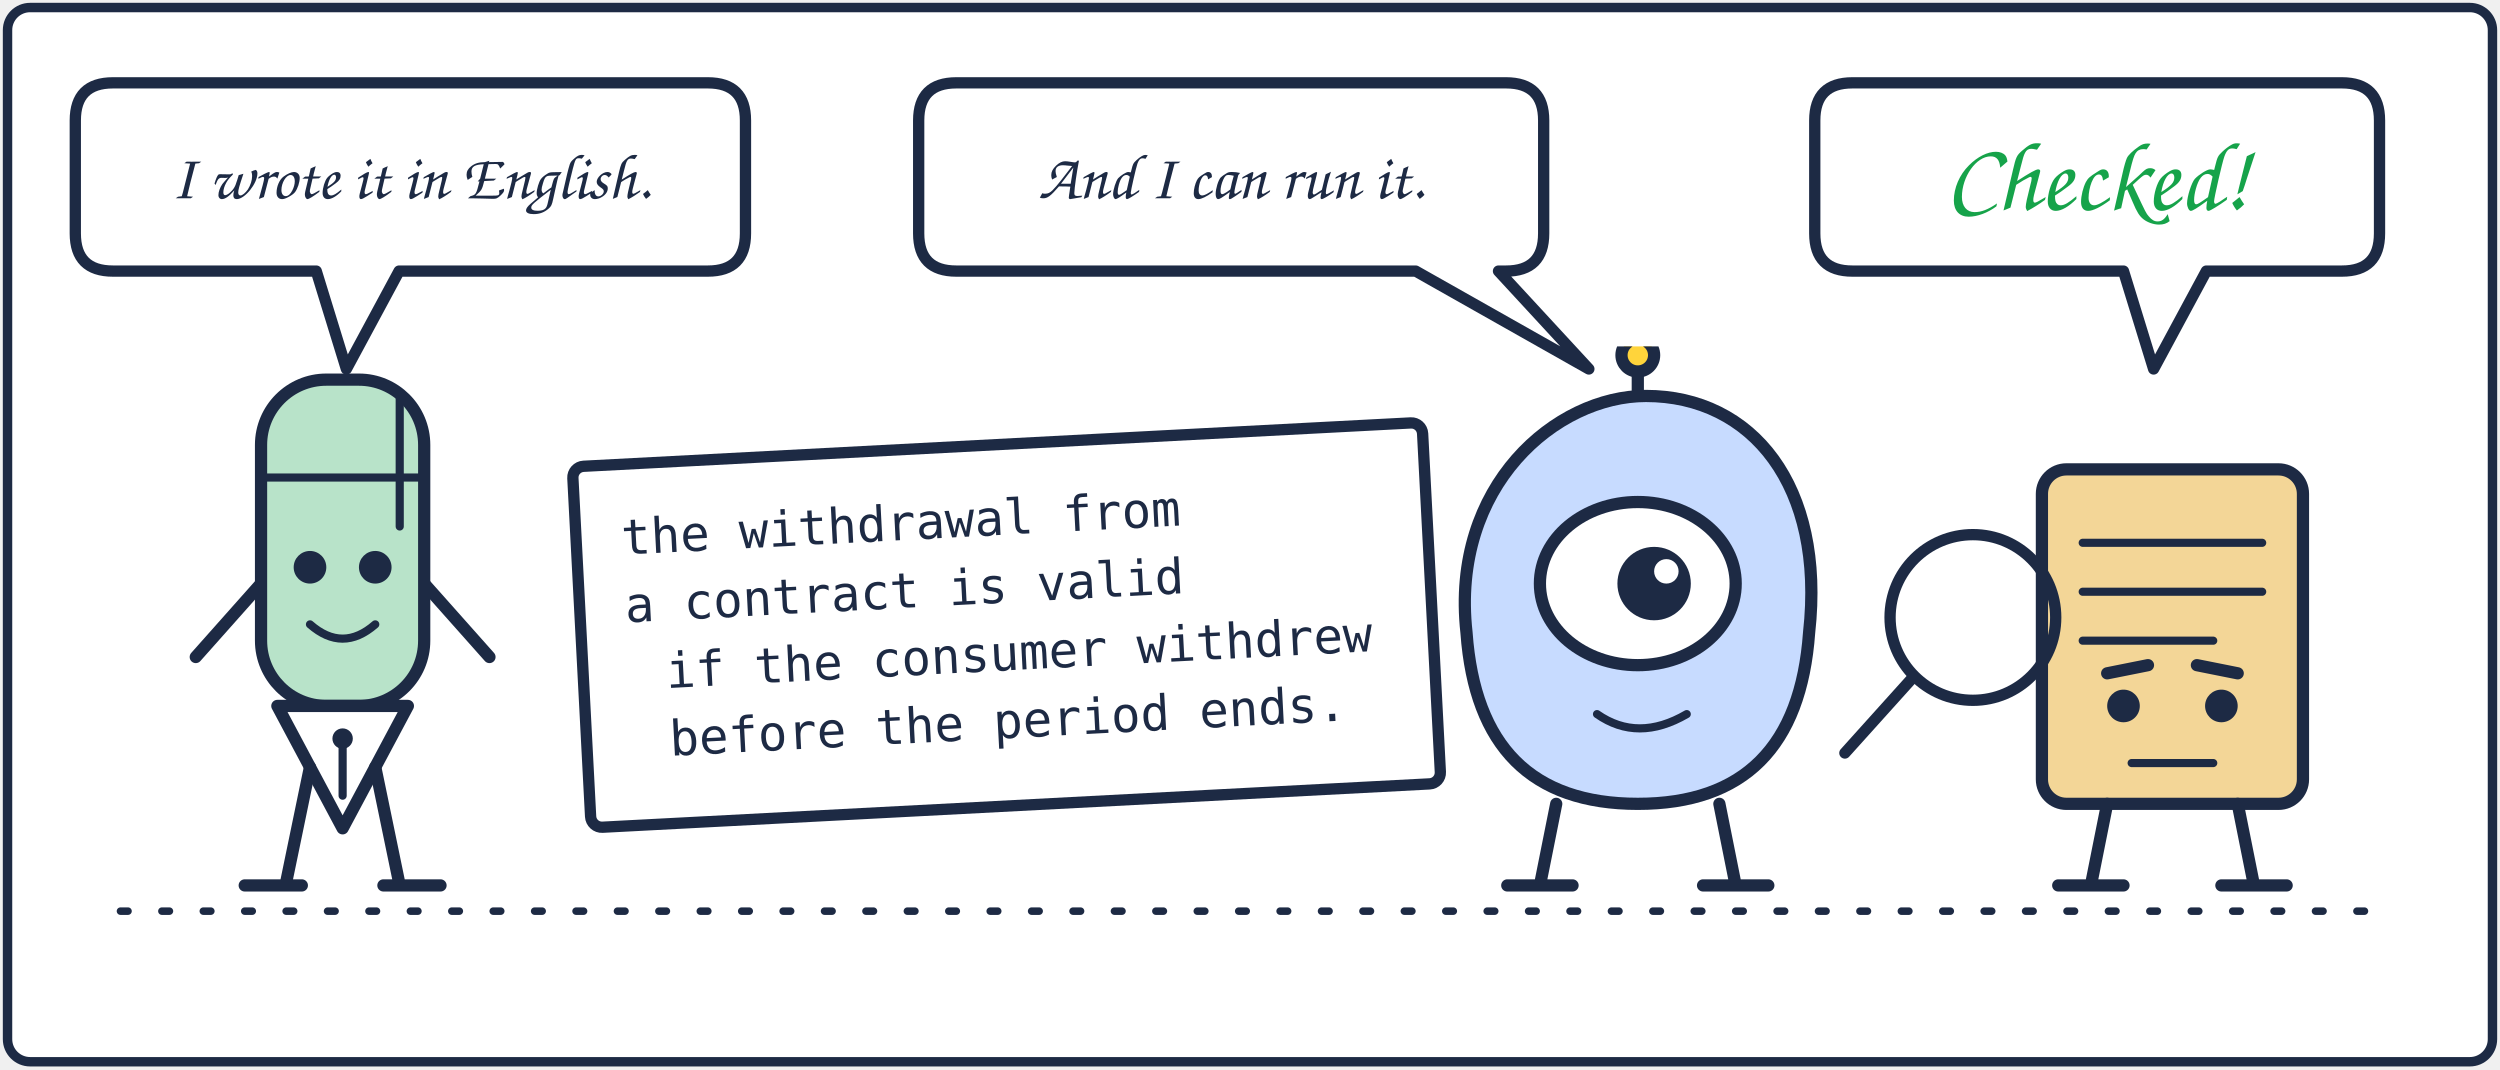
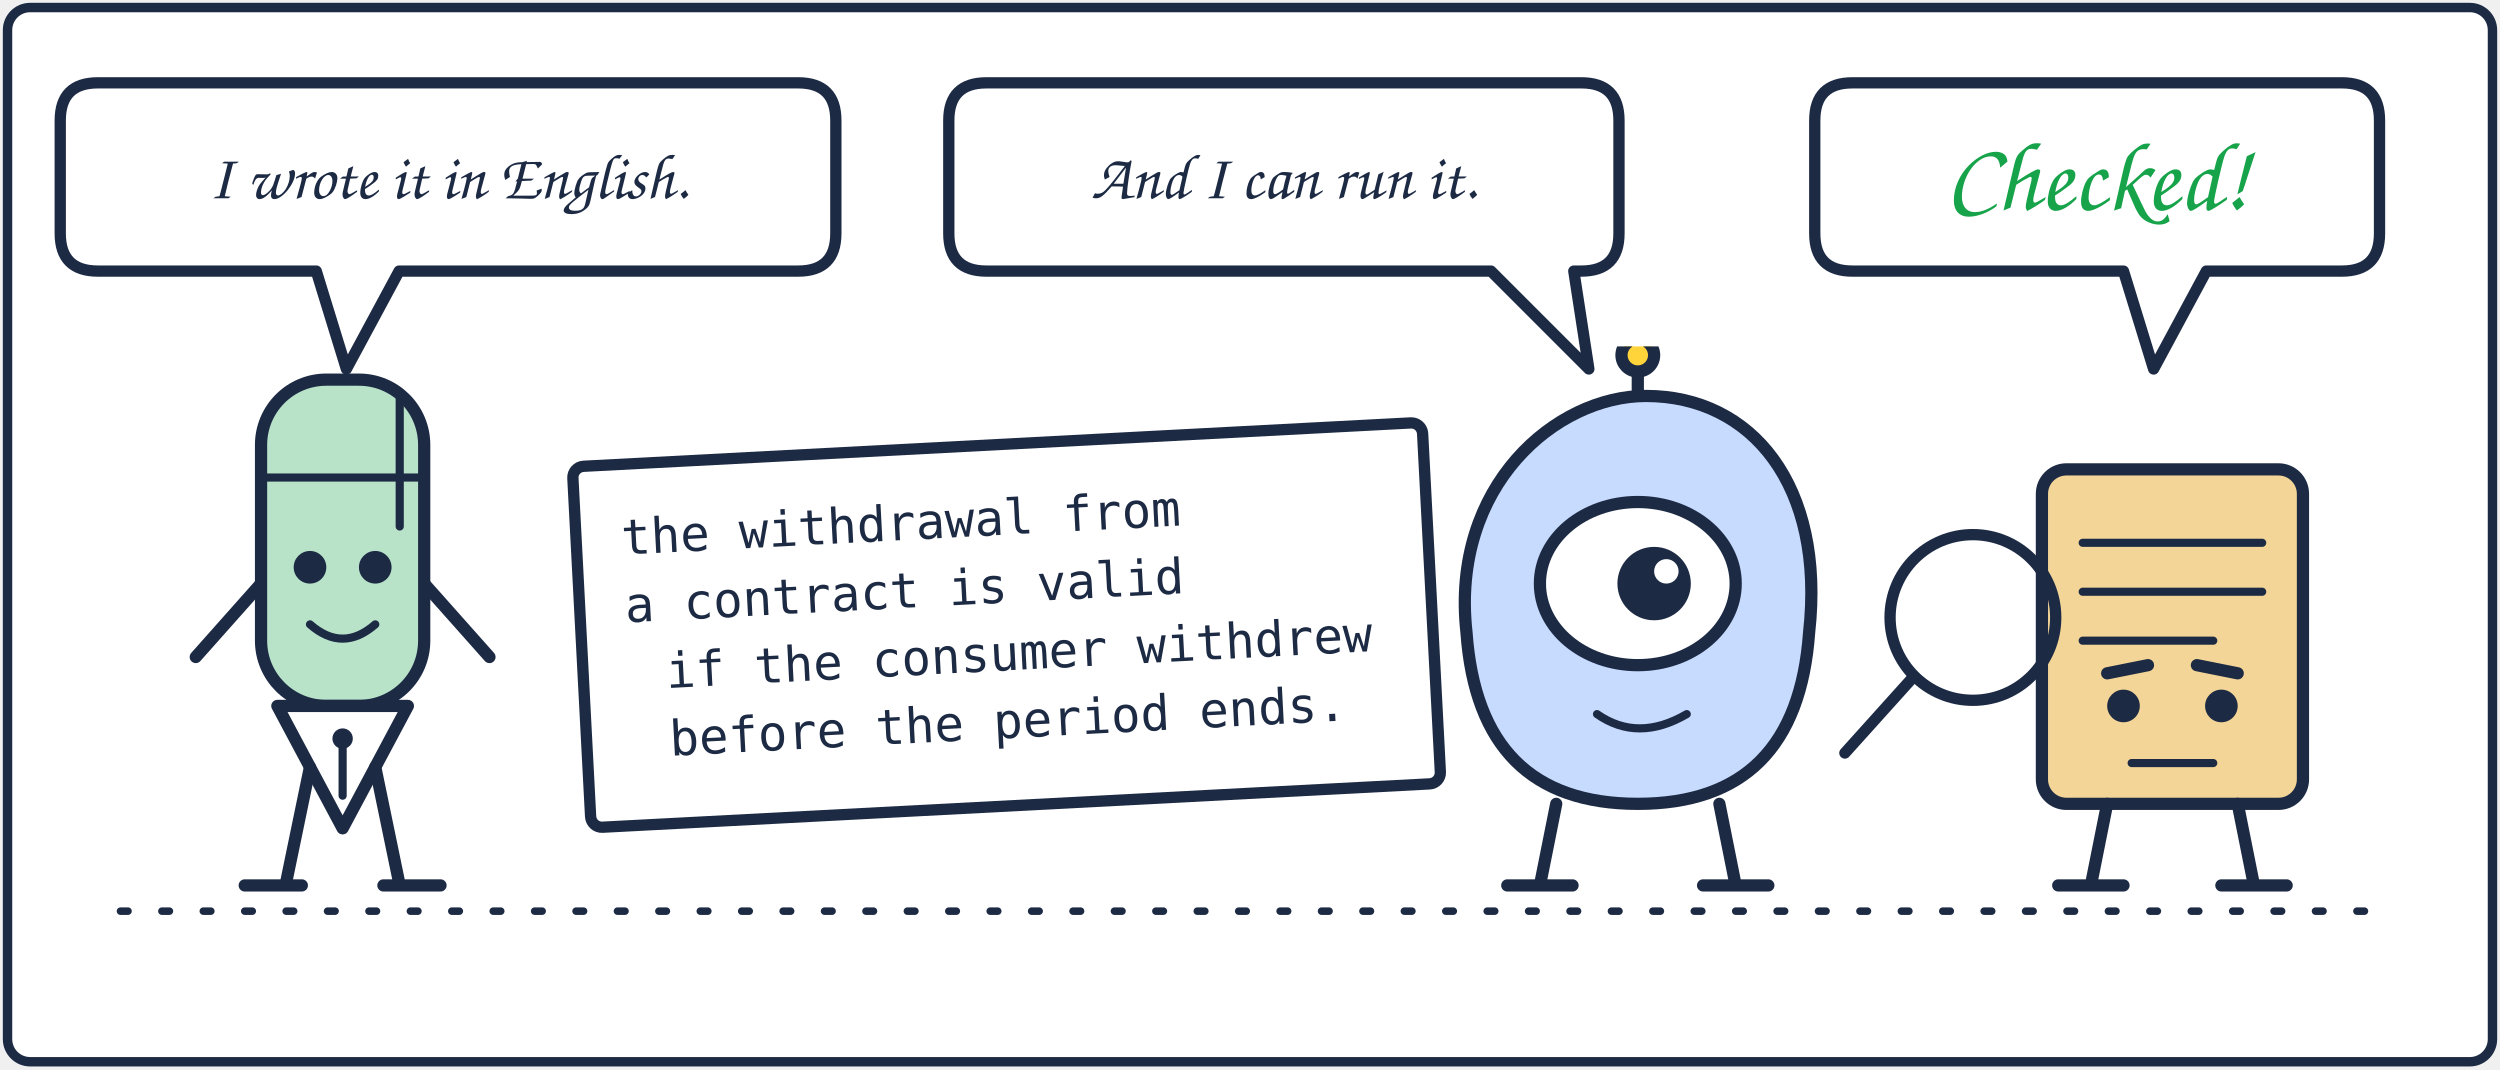
<svg xmlns="http://www.w3.org/2000/svg" viewBox="-12 -12 664 284" width="664" height="284" role="img">
  <style>
  .ln { fill: none; stroke: #1d2a44; stroke-width: 3; stroke-linecap: round; stroke-linejoin: round; }
  .thin { stroke-width: 2; }
  .inkf { fill: #1d2a44; }
  .paperf { fill: #ffffff; stroke: #1d2a44; stroke-width: 3; stroke-linejoin: round; }
  .skyf { fill: #c7dbff; stroke: #1d2a44; stroke-width: 3; stroke-linejoin: round; }
  .hif { fill: #ffd43b; stroke: #1d2a44; stroke-width: 3; stroke-linejoin: round; }
  .okl { fill: none; stroke: #16a34a; stroke-width: 4; stroke-linejoin: round; }
  .nol { fill: none; stroke: #dc2626; stroke-width: 4; stroke-linejoin: round; }
  .hand { font-family: "Patrick Hand", "Comic Neue", "Comic Sans MS", "Chalkboard SE", cursive; fill: #1d2a44; }
  .handok { font-family: "Patrick Hand", "Comic Neue", "Comic Sans MS", "Chalkboard SE", cursive; fill: #16a34a; }
  .handno { font-family: "Patrick Hand", "Comic Neue", "Comic Sans MS", "Chalkboard SE", cursive; fill: #dc2626; }
  .mono { font-family: "JetBrains Mono", Menlo, Consolas, monospace; fill: #1d2a44; }
</style>
  <defs>
    <symbol id="mind" viewBox="0 0 120 140">
      <path class="skyf" d="M18 70 C14 34 40 12 62 12 C88 12 106 34 102 70 C100 98 86 112 60 112 C34 112 20 98 18 70 Z" />
      <ellipse class="paperf" cx="60" cy="58" rx="24" ry="20" />
      <g class="blink">
        <circle class="inkf" cx="64" cy="58" r="9" />
        <circle fill="#ffffff" cx="67" cy="55" r="3" />
      </g>
      <path class="ln thin" d="M50 90 Q60 97 72 90" />
      <path class="ln" d="M40 112 L36 132 M80 112 L84 132 M28 132 L44 132 M76 132 L92 132" />
      <path class="ln" d="M60 12 L60 2" />
      <circle class="hif" cx="60" cy="2" r="4" />
    </symbol>
    <symbol id="checker" viewBox="0 0 120 140">
      <rect fill="#f3d697" stroke="#1d2a44" stroke-width="3" stroke-linejoin="round" x="28" y="30" width="64" height="82" rx="6" />
      <path class="ln thin" d="M38 48 L82 48 M38 60 L82 60 M38 72 L70 72" />
      <circle class="paperf" cx="48" cy="20" r="0" />
      <circle class="inkf" cx="50" cy="40" r="0" />
      <path class="ln" d="M44 112 L40 132 M76 112 L80 132 M32 132 L48 132 M72 132 L88 132" />
      <circle class="inkf" cx="48" cy="88" r="4" />
      <circle class="inkf" cx="72" cy="88" r="4" />
      <path class="ln thin" d="M50 102 L70 102" />
      <path class="ln" d="M44 80 L54 78 M66 78 L76 80" />
    </symbol>
    <symbol id="chatty" viewBox="0 0 140 140">
      <path class="paperf" d="M20 30 Q20 12 40 12 L100 12 Q120 12 120 30 L120 80 Q120 98 100 98 L56 98 L34 122 L38 98 Q20 98 20 80 Z" />
      <circle class="inkf" cx="52" cy="48" r="6" />
      <circle class="inkf" cx="88" cy="48" r="6" />
      <path class="ln" d="M46 70 Q70 88 94 70" />
      <path class="ln thin" d="M124 22 L134 14 M126 40 L138 40 M124 58 L134 66" />
    </symbol>
    <symbol id="quill" viewBox="0 0 120 140">
      <path class="ln" d="M40 58 L24 76 M80 58 L96 76" />
      <rect fill="#b8e3c9" stroke="#1d2a44" stroke-width="3" stroke-linejoin="round" x="40" y="8" width="40" height="80" rx="16" />
      <path class="ln thin" d="M40 32 L80 32 M74 12 L74 44" />
      <circle class="inkf" cx="52" cy="54" r="4" />
      <circle class="inkf" cx="68" cy="54" r="4" />
      <path class="ln thin" d="M52 68 Q60 75 68 68" />
      <path class="paperf" d="M44 88 L76 88 L60 118 Z" />
      <path class="ln thin" d="M60 96 L60 110" />
      <circle class="inkf" cx="60" cy="96" r="2.5" />
      <path class="ln" d="M52 103 L46 132 M68 103 L74 132 M36 132 L50 132 M70 132 L84 132" />
    </symbol>
  </defs>
  <rect x="-10" y="-10" width="660" height="280" rx="6" fill="#ffffff" stroke="#1d2a44" stroke-width="2.5" />
  <path class="ln thin" d="M20 230 L620 230" stroke-dasharray="2 9" />
  <use href="#quill" x="14" y="80" width="130" height="152" />
  <g transform="translate(140 112) rotate(-3)">
    <rect class="paperf" x="0" y="0" width="226" height="96" rx="3" />
    <text class="mono" x="12" y="24" font-size="13">the withdrawal from</text>
    <text class="mono" x="12" y="42" font-size="13">a contract is valid</text>
    <text class="mono" x="22" y="60" font-size="13">if the consumer withdrew</text>
    <text class="mono" x="22" y="78" font-size="13">before the period ends.</text>
  </g>
  <use href="#mind" x="358" y="80" width="130" height="152" />
  <use href="#checker" x="500" y="80" width="130" height="152" />
  <circle class="ln" cx="512" cy="152" r="22" />
  <path class="ln" d="M496 168 L478 188" />
-   <path class="paperf" d="M18 10 L176 10 Q186 10 186 20 L186 50 Q186 60 176 60 L94 60 L80 86 L72 60 L18 60 Q8 60 8 50 L8 20 Q8 10 18 10 Z" />
-   <text class="hand" x="97" y="40.667" font-size="17" text-anchor="middle">I wrote it in English.</text>
-   <path class="paperf" d="M242 10 L388 10 Q398 10 398 20 L398 50 Q398 60 388 60 L386 60 L410 86 L364 60 L242 60 Q232 60 232 50 L232 20 Q232 10 242 10 Z" />
-   <text class="hand" x="315" y="40.667" font-size="17" text-anchor="middle">And I can run it.</text>
+   <path class="paperf" d="M14 10 L200 10 Q210 10 210 20 L210 50 Q210 60 200 60 L94 60 L80 86 L72 60 L14 60 Q4 60 4 50 L4 20 Q4 10 14 10 Z" />
+   <text class="hand" x="107" y="40.667" font-size="17" text-anchor="middle">I wrote it in English.</text>
+   <path class="paperf" d="M250 10 L408 10 Q418 10 418 20 L418 50 Q418 60 408 60 L406 60 L410 86 L384 60 L250 60 Q240 60 240 50 L240 20 Q240 10 250 10 Z" />
+   <text class="hand" x="329" y="40.667" font-size="17" text-anchor="middle">And I can run it.</text>
  <path class="paperf" d="M480 10 L610 10 Q620 10 620 20 L620 50 Q620 60 610 60 L574 60 L560 86 L552 60 L480 60 Q470 60 470 50 L470 20 Q470 10 480 10 Z" />
  <text class="handok" x="545" y="43.667" font-size="26" text-anchor="middle">Checked!</text>
</svg>
